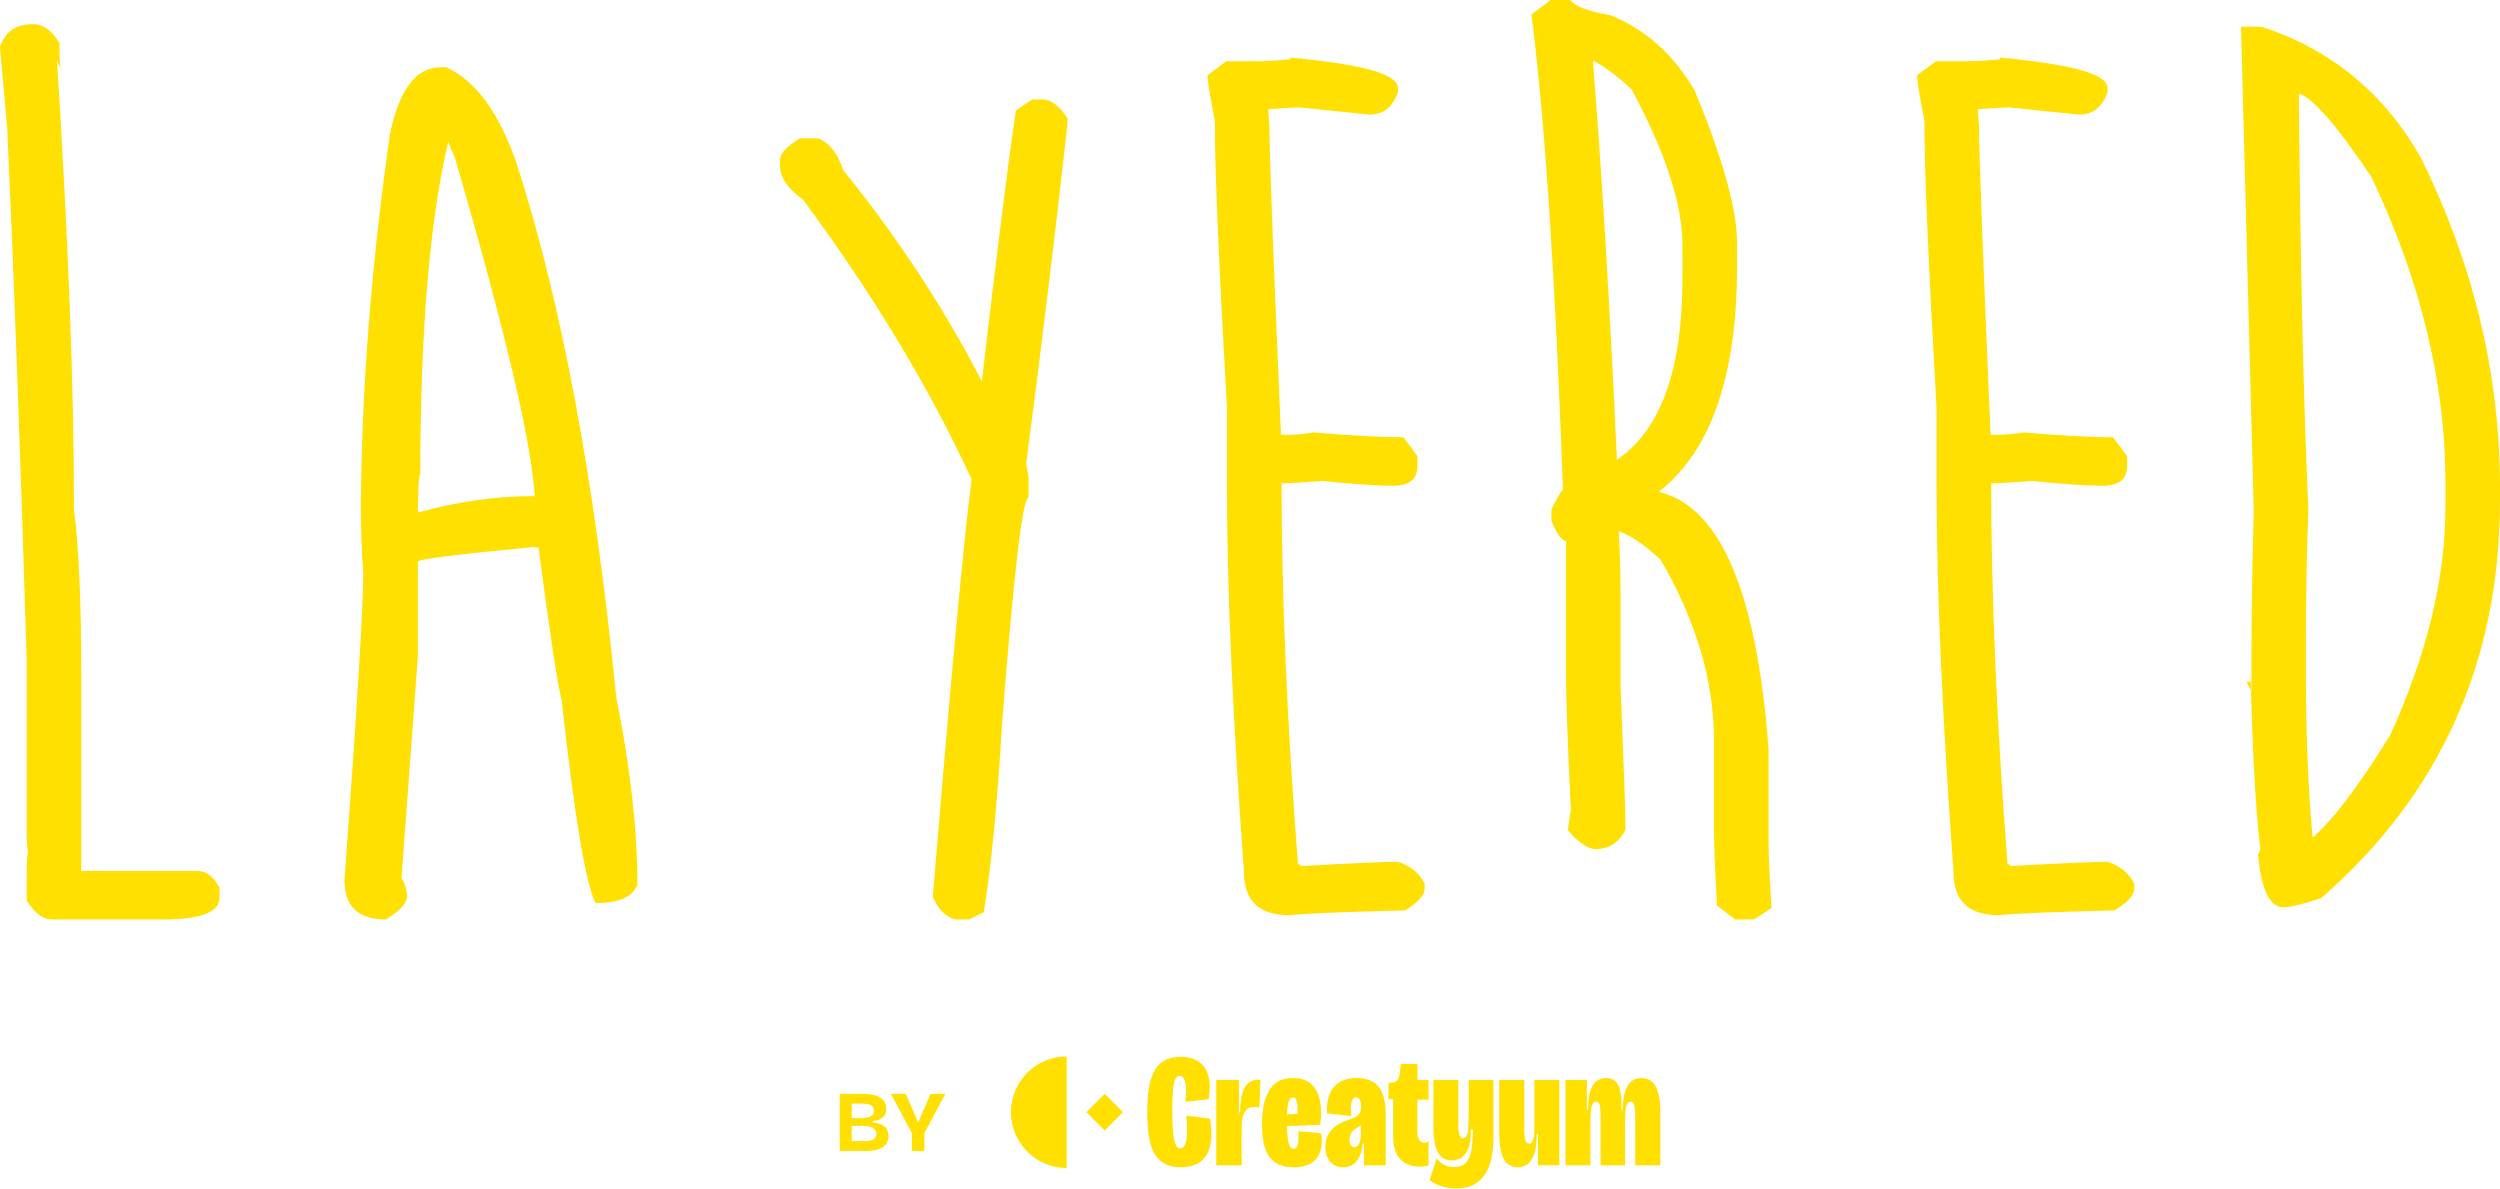
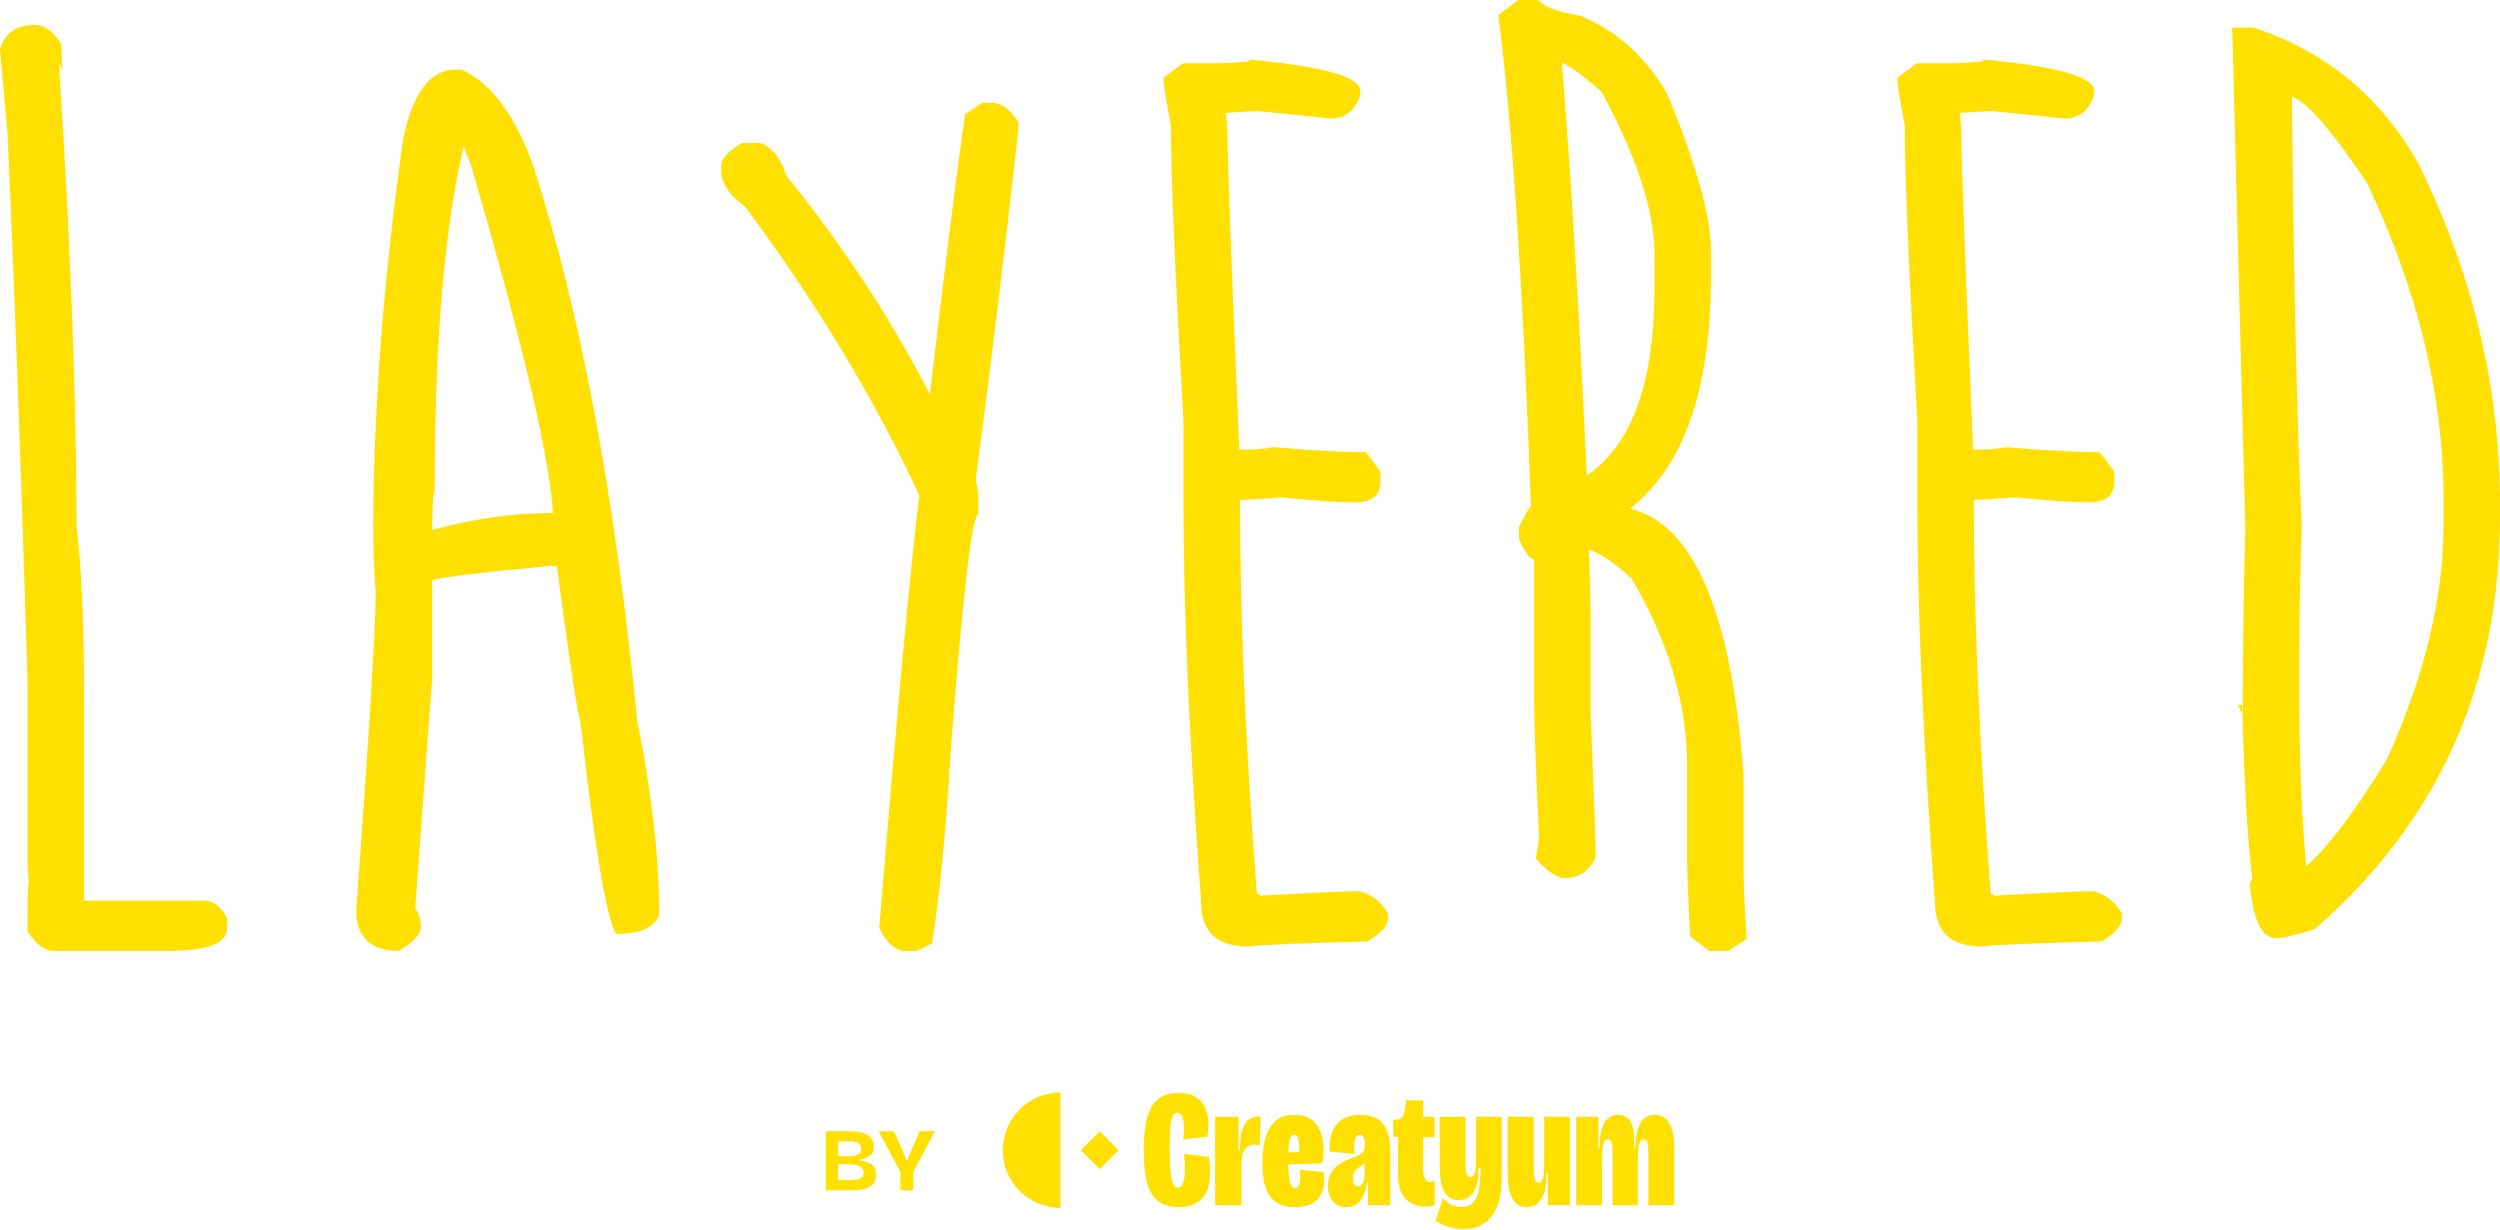
- <svg xmlns="http://www.w3.org/2000/svg" id="Layer_1" viewBox="0 0 908 431.64">
+ <svg xmlns="http://www.w3.org/2000/svg" id="Layer_1" viewBox="0 0 878 431.64">
  <defs>
    <style>.cls-1{fill:#ffe000;}</style>
  </defs>
-   <path class="cls-1" d="M305,418.04v-20.75h8.62c1.26,0,2.39.11,3.41.33,1.02.22,1.89.55,2.61.99.72.44,1.28,1.01,1.67,1.71.39.7.58,1.54.58,2.5,0,.82-.17,1.52-.52,2.12s-.88,1.09-1.59,1.48c-.71.39-1.67.64-2.86.77v.5c1.99.15,3.45.64,4.39,1.48.93.84,1.4,1.98,1.4,3.43,0,1.19-.31,2.2-.93,3-.62.81-1.54,1.42-2.77,1.82-1.23.41-2.76.61-4.61.61h-9.4ZM309.34,406.1h3.36c1.64,0,2.83-.22,3.6-.68.76-.45,1.15-1.12,1.15-2s-.35-1.53-1.04-1.95c-.69-.42-1.74-.63-3.14-.63h-3.93v5.25ZM309.34,414.43h5c1.34,0,2.34-.21,2.99-.63.65-.42.97-1.06.97-1.92,0-.98-.41-1.72-1.23-2.22-.82-.49-2.05-.74-3.71-.74h-4.02v5.5Z" />
-   <path class="cls-1" d="M331.2,418.04v-6.48l-7.64-14.27h5.41l4.43,10.22h.16l4.43-10.22h5.35l-7.58,14.24v6.51h-4.56Z" />
-   <rect class="cls-1" x="396.53" y="399.25" width="9.4" height="9.4" transform="translate(-168.12 402.02) rotate(-45)" />
-   <path class="cls-1" d="M367.17,403.95c0,11.19,9.07,20.25,20.25,20.25v-40.5c-11.18,0-20.25,9.07-20.25,20.25Z" />
-   <path class="cls-1" d="M430.83,405.22c.23,1.96.34,3.85.32,5.67-.02,1.82-.22,3.31-.59,4.46-.37,1.16-1.01,1.73-1.91,1.73-.67,0-1.21-.44-1.64-1.32-.43-.88-.74-2.36-.94-4.43-.2-2.07-.29-4.87-.29-8.4,0-2.19.05-4.06.15-5.61.1-1.55.24-2.8.44-3.76.2-.96.46-1.66.79-2.11.33-.45.75-.68,1.26-.68.7,0,1.25.37,1.64,1.12.39.74.63,1.82.7,3.23.08,1.41,0,3.09-.23,5.05l8.46-.94c.35-1.96.47-3.86.35-5.7-.12-1.84-.55-3.48-1.29-4.93-.74-1.45-1.87-2.6-3.38-3.46-1.51-.86-3.46-1.29-5.84-1.29-2.51,0-4.56.5-6.17,1.5-1.61,1-2.84,2.4-3.7,4.2-.86,1.8-1.46,3.93-1.79,6.4-.33,2.47-.5,5.15-.5,8.04,0,3.17.19,5.99.56,8.46.37,2.47,1.01,4.55,1.91,6.25.9,1.7,2.15,3,3.76,3.9,1.6.9,3.62,1.35,6.05,1.35,2.11,0,3.94-.36,5.49-1.09,1.55-.72,2.78-1.81,3.7-3.26.92-1.45,1.5-3.28,1.73-5.49.23-2.21.12-4.8-.35-7.78l-8.69-1.12Z" />
-   <path class="cls-1" d="M456.96,392.12c-1.17,0-2.26.33-3.26,1-1,.67-1.79,1.86-2.38,3.58-.59,1.72-.88,4.17-.88,7.34h-.47v-11.8h-8.22v31h9.22v-13.86c0-1.8.18-3.23.53-4.29.35-1.06.88-1.83,1.59-2.32.7-.49,1.59-.73,2.64-.73.31,0,.62.02.91.06.29.04.56.1.79.18l.35-10.1c-.16-.04-.29-.06-.41-.06h-.41Z" />
-   <path class="cls-1" d="M471.52,410.85c.08.78.12,1.56.12,2.32s-.05,1.45-.15,2.06c-.1.61-.27,1.1-.53,1.47-.26.37-.62.56-1.09.56-.86,0-1.49-.76-1.88-2.29-.32-1.26-.51-3.26-.57-5.99l12.08-.47c.35-2.58.41-4.92.18-7.02-.23-2.09-.75-3.88-1.56-5.37-.8-1.49-1.91-2.62-3.32-3.41-1.41-.78-3.15-1.17-5.23-1.17-2.27,0-4.13.46-5.58,1.38-1.45.92-2.58,2.18-3.41,3.79-.82,1.61-1.4,3.41-1.73,5.4-.33,2-.5,4.09-.5,6.28,0,2.31.18,4.42.53,6.34.35,1.92.96,3.56,1.82,4.93.86,1.37,2.04,2.43,3.52,3.17,1.49.74,3.37,1.12,5.64,1.12s4.24-.37,5.67-1.12c1.43-.74,2.5-1.73,3.2-2.97.7-1.23,1.12-2.57,1.26-4.02.14-1.45.07-2.86-.21-4.23l-8.28-.76ZM468.23,399.61c.31-.68.76-1.03,1.35-1.03.55,0,.96.3,1.23.91.27.61.43,1.57.47,2.88.02.64,0,1.39-.03,2.23l-3.81.15c.03-.8.07-1.54.14-2.2.12-1.27.33-2.25.65-2.94Z" />
-   <path class="cls-1" d="M498.62,392.91c-1.55-.92-3.46-1.38-5.73-1.38-1.88,0-3.52.27-4.93.82-1.41.55-2.57,1.37-3.49,2.47-.92,1.1-1.6,2.45-2.03,4.05-.43,1.61-.59,3.45-.47,5.52l8.81.94c-.16-1.53-.2-2.79-.12-3.79.08-1,.27-1.74.59-2.23.31-.49.74-.73,1.29-.73.59,0,1.04.27,1.35.82.31.55.47,1.37.47,2.47,0,.78-.1,1.44-.29,1.97-.2.53-.56.99-1.09,1.38-.53.39-1.28.76-2.26,1.12-.86.31-1.83.7-2.91,1.15-1.08.45-2.1,1.06-3.08,1.82-.98.76-1.78,1.73-2.41,2.91-.63,1.17-.94,2.64-.94,4.4,0,1.53.27,2.84.82,3.93.55,1.1,1.3,1.94,2.26,2.53.96.59,2.06.88,3.32.88,1.33,0,2.5-.32,3.52-.97,1.02-.65,1.84-1.61,2.47-2.91.63-1.29,1.02-2.88,1.17-4.76h.47v7.93h7.87v-18.73c0-3.01-.39-5.47-1.17-7.37-.78-1.9-1.95-3.31-3.49-4.23ZM494.1,413.91c-.1.51-.25.98-.44,1.41-.2.43-.44.76-.73,1-.29.23-.64.35-1.03.35-.43,0-.83-.2-1.2-.59-.37-.39-.56-1.12-.56-2.17,0-.67.09-1.23.26-1.7.18-.47.4-.86.68-1.17.27-.31.6-.61.97-.88.37-.27.76-.54,1.17-.79.35-.22.69-.47,1.03-.74v3.77c0,.51-.05,1.02-.15,1.53Z" />
-   <path class="cls-1" d="M514.8,386.43h-5.99l-.35,2.88c-.16,1.33-.45,2.32-.88,2.97-.43.65-1.27.97-2.53.97h-.76v5.99h1.7v13.27c0,3.8.85,6.62,2.55,8.46,1.7,1.84,4.08,2.76,7.13,2.76.59,0,1.14-.04,1.64-.12.51-.08,1.02-.2,1.53-.35v-8.87c-.23.23-.48.41-.73.53-.26.12-.54.18-.85.18-.74,0-1.34-.37-1.79-1.12-.45-.74-.68-1.86-.68-3.35v-11.22h4.05v-7.16h-4.05v-5.81Z" />
-   <path class="cls-1" d="M533.41,405.04c0,1.29-.02,2.45-.06,3.46-.04,1.02-.12,1.89-.23,2.61-.12.72-.31,1.28-.59,1.67-.27.39-.65.59-1.12.59-.7,0-1.17-.49-1.41-1.47-.24-.98-.35-2.56-.35-4.76v-14.91h-9.04v16.97c0,2.82.23,5.13.7,6.93.47,1.8,1.19,3.14,2.17,4.02.98.88,2.23,1.32,3.76,1.32,1.33,0,2.53-.35,3.61-1.06,1.08-.7,1.92-1.88,2.52-3.52.61-1.64.87-3.84.79-6.58h.88l-.23,3.82c-.12,2.27-.42,4.12-.91,5.55-.49,1.43-1.19,2.49-2.11,3.17-.92.68-2.1,1.03-3.55,1.03-1.33,0-2.54-.26-3.61-.79-1.08-.53-2.03-1.32-2.85-2.38l-2.53,7.99c.74.55,1.61,1.05,2.61,1.5,1,.45,2.09.8,3.29,1.06,1.19.25,2.44.38,3.73.38,2.7,0,4.9-.5,6.61-1.5,1.7-1,3.03-2.28,3.99-3.85.96-1.57,1.64-3.2,2.06-4.9.41-1.7.66-3.29.73-4.76.08-1.47.12-2.59.12-3.38v-21.02h-8.98v12.8Z" />
-   <path class="cls-1" d="M557.31,407.04c0,1.29,0,2.46-.03,3.49-.02,1.04-.1,1.91-.23,2.61-.14.7-.33,1.25-.59,1.64-.26.39-.62.59-1.09.59-.7,0-1.17-.48-1.41-1.44-.24-.96-.35-2.51-.35-4.67v-17.03h-9.1v19.03c0,4.38.54,7.59,1.61,9.63,1.08,2.04,2.79,3.05,5.14,3.05,1.29,0,2.46-.36,3.49-1.09,1.04-.72,1.86-1.96,2.47-3.7.61-1.74.91-4.16.91-7.25h.47v11.33h7.75v-31h-9.04v14.8Z" />
-   <path class="cls-1" d="M602.58,398.35c-.27-1.53-.7-2.79-1.26-3.79-.57-1-1.28-1.75-2.14-2.26-.86-.51-1.9-.76-3.11-.76-1.33,0-2.49.36-3.46,1.09-.98.72-1.74,1.92-2.29,3.58-.55,1.66-.88,3.94-1,6.84h-.47c.16-2.78.05-5.01-.32-6.69-.37-1.68-.99-2.91-1.85-3.67-.86-.76-2-1.15-3.41-1.15-1.29,0-2.43.37-3.41,1.12-.98.74-1.73,1.95-2.26,3.61-.53,1.66-.79,3.93-.79,6.78h-.47v-10.8h-7.75v31h9.04v-14.33c0-1.6.03-3.07.09-4.4.06-1.33.24-2.4.53-3.2.29-.8.77-1.2,1.44-1.2.47,0,.82.22,1.06.65.23.43.39,1.1.47,2,.08.9.12,2.06.12,3.46v17.03h8.87v-14.8c0-1.49.03-2.87.09-4.14.06-1.27.23-2.29.53-3.05.29-.76.77-1.15,1.44-1.15.47,0,.82.22,1.06.65.23.43.39,1.11.47,2.03.08.92.12,2.1.12,3.55v16.91h9.1v-19.5c0-2.07-.14-3.88-.41-5.4Z" />
+   <path class="cls-1" d="M290.01,418.04v-20.75h8.62c1.26,0,2.39.11,3.41.33,1.02.22,1.89.55,2.61.99.72.44,1.28,1.01,1.67,1.71.39.7.58,1.54.58,2.5,0,.82-.17,1.52-.52,2.12s-.88,1.09-1.59,1.48c-.71.39-1.67.64-2.86.77v.5c1.99.15,3.45.64,4.39,1.48.93.84,1.4,1.98,1.4,3.43,0,1.19-.31,2.2-.93,3-.62.81-1.54,1.42-2.77,1.82-1.23.41-2.76.61-4.61.61h-9.4ZM294.34,406.1h3.36c1.64,0,2.83-.22,3.6-.68.76-.45,1.15-1.12,1.15-2s-.35-1.53-1.04-1.95c-.69-.42-1.74-.63-3.14-.63h-3.93v5.25ZM294.34,414.43h5c1.34,0,2.34-.21,2.99-.63.65-.42.97-1.06.97-1.92,0-.98-.41-1.72-1.23-2.22-.82-.49-2.05-.74-3.71-.74h-4.02v5.5Z" />
+   <path class="cls-1" d="M316.2,418.04v-6.48l-7.64-14.27h5.41l4.43,10.22h.16l4.43-10.22h5.35l-7.58,14.24v6.51h-4.56Z" />
+   <rect class="cls-1" x="381.53" y="399.25" width="9.4" height="9.4" transform="translate(-172.51 391.42) rotate(-45)" />
+   <path class="cls-1" d="M352.17,403.95c0,11.19,9.07,20.25,20.25,20.25v-40.5c-11.18,0-20.25,9.07-20.25,20.25Z" />
+   <path class="cls-1" d="M415.83,405.22c.23,1.96.34,3.85.32,5.67-.02,1.82-.22,3.31-.59,4.46-.37,1.16-1.01,1.73-1.91,1.73-.67,0-1.21-.44-1.64-1.32-.43-.88-.74-2.36-.94-4.43-.2-2.07-.29-4.87-.29-8.4,0-2.19.05-4.06.15-5.61.1-1.55.24-2.8.44-3.76.2-.96.46-1.66.79-2.11.33-.45.75-.68,1.26-.68.7,0,1.25.37,1.64,1.12.39.74.63,1.82.7,3.23.08,1.41,0,3.09-.23,5.05l8.46-.94c.35-1.96.47-3.86.35-5.7-.12-1.84-.55-3.48-1.29-4.93-.74-1.45-1.87-2.6-3.38-3.46-1.51-.86-3.46-1.29-5.84-1.29-2.51,0-4.56.5-6.17,1.5-1.61,1-2.84,2.4-3.7,4.2-.86,1.8-1.46,3.93-1.79,6.4-.33,2.47-.5,5.15-.5,8.04,0,3.17.19,5.99.56,8.46.37,2.47,1.01,4.55,1.91,6.25.9,1.7,2.15,3,3.76,3.9,1.6.9,3.62,1.35,6.05,1.35,2.11,0,3.94-.36,5.49-1.09,1.55-.72,2.78-1.81,3.7-3.26.92-1.45,1.5-3.28,1.73-5.49.23-2.21.12-4.8-.35-7.78l-8.69-1.12Z" />
+   <path class="cls-1" d="M441.96,392.12c-1.17,0-2.26.33-3.26,1-1,.67-1.79,1.86-2.38,3.58-.59,1.72-.88,4.17-.88,7.34h-.47v-11.8h-8.22v31h9.22v-13.86c0-1.8.18-3.23.53-4.29.35-1.06.88-1.83,1.59-2.32.7-.49,1.59-.73,2.64-.73.31,0,.62.02.91.06.29.04.56.1.79.18l.35-10.1c-.16-.04-.29-.06-.41-.06h-.41Z" />
+   <path class="cls-1" d="M456.52,410.85c.08.78.12,1.56.12,2.32s-.05,1.45-.15,2.06c-.1.61-.27,1.1-.53,1.47-.26.37-.62.56-1.09.56-.86,0-1.49-.76-1.88-2.29-.32-1.26-.51-3.26-.57-5.99l12.08-.47c.35-2.58.41-4.92.18-7.02-.23-2.09-.75-3.88-1.56-5.37-.8-1.49-1.91-2.62-3.32-3.41-1.41-.78-3.15-1.17-5.23-1.17-2.27,0-4.13.46-5.58,1.38-1.45.92-2.58,2.18-3.41,3.79-.82,1.61-1.4,3.41-1.73,5.4-.33,2-.5,4.09-.5,6.28,0,2.31.18,4.42.53,6.34.35,1.92.96,3.56,1.82,4.93.86,1.37,2.04,2.43,3.52,3.17,1.49.74,3.37,1.12,5.64,1.12s4.24-.37,5.67-1.12c1.43-.74,2.5-1.73,3.2-2.97.7-1.23,1.12-2.57,1.26-4.02.14-1.45.07-2.86-.21-4.23l-8.28-.76ZM453.23,399.61c.31-.68.76-1.03,1.35-1.03.55,0,.96.3,1.23.91.27.61.43,1.57.47,2.88.02.64,0,1.39-.03,2.23l-3.81.15c.03-.8.07-1.54.14-2.2.12-1.27.33-2.25.65-2.94Z" />
+   <path class="cls-1" d="M483.62,392.91c-1.55-.92-3.46-1.38-5.73-1.38-1.88,0-3.52.27-4.93.82-1.41.55-2.57,1.37-3.49,2.47-.92,1.1-1.6,2.45-2.03,4.05-.43,1.61-.59,3.45-.47,5.52l8.81.94c-.16-1.53-.2-2.79-.12-3.79.08-1,.27-1.74.59-2.23.31-.49.74-.73,1.29-.73.59,0,1.04.27,1.35.82.31.55.47,1.37.47,2.47,0,.78-.1,1.44-.29,1.97-.2.53-.56.99-1.09,1.38-.53.39-1.28.76-2.26,1.12-.86.31-1.83.7-2.91,1.15-1.08.45-2.1,1.06-3.08,1.82-.98.76-1.78,1.73-2.41,2.91-.63,1.17-.94,2.64-.94,4.4,0,1.53.27,2.84.82,3.93.55,1.1,1.3,1.94,2.26,2.53.96.59,2.06.88,3.32.88,1.33,0,2.5-.32,3.52-.97,1.02-.65,1.84-1.61,2.47-2.91.63-1.29,1.02-2.88,1.17-4.76h.47v7.93h7.87v-18.73c0-3.01-.39-5.47-1.17-7.37-.78-1.9-1.95-3.31-3.49-4.23ZM479.1,413.91c-.1.51-.25.98-.44,1.41-.2.43-.44.76-.73,1-.29.23-.64.35-1.03.35-.43,0-.83-.2-1.2-.59-.37-.39-.56-1.12-.56-2.17,0-.67.09-1.23.26-1.7.18-.47.4-.86.68-1.17.27-.31.6-.61.97-.88.37-.27.76-.54,1.17-.79.35-.22.69-.47,1.03-.74v3.77c0,.51-.05,1.02-.15,1.53Z" />
+   <path class="cls-1" d="M499.8,386.43h-5.99l-.35,2.88c-.16,1.33-.45,2.32-.88,2.97-.43.65-1.27.97-2.53.97h-.76v5.99h1.7v13.27c0,3.8.85,6.62,2.55,8.46,1.7,1.84,4.08,2.76,7.13,2.76.59,0,1.14-.04,1.64-.12.51-.08,1.02-.2,1.53-.35v-8.87c-.23.23-.48.41-.73.53-.26.12-.54.18-.85.18-.74,0-1.34-.37-1.79-1.12-.45-.74-.68-1.86-.68-3.35v-11.22h4.05v-7.16h-4.05v-5.81Z" />
+   <path class="cls-1" d="M518.41,405.04c0,1.29-.02,2.45-.06,3.46-.04,1.02-.12,1.89-.23,2.61-.12.72-.31,1.28-.59,1.67-.27.39-.65.59-1.12.59-.7,0-1.17-.49-1.41-1.47-.24-.98-.35-2.56-.35-4.76v-14.91h-9.04v16.97c0,2.82.23,5.13.7,6.93.47,1.8,1.19,3.14,2.17,4.02.98.88,2.23,1.32,3.76,1.32,1.33,0,2.53-.35,3.61-1.06,1.08-.7,1.92-1.88,2.52-3.52.61-1.64.87-3.84.79-6.58h.88l-.23,3.82c-.12,2.27-.42,4.12-.91,5.55-.49,1.43-1.19,2.49-2.11,3.17-.92.68-2.1,1.03-3.55,1.03-1.33,0-2.54-.26-3.61-.79-1.08-.53-2.03-1.32-2.85-2.38l-2.53,7.99c.74.55,1.61,1.05,2.61,1.5,1,.45,2.09.8,3.29,1.06,1.19.25,2.44.38,3.73.38,2.7,0,4.9-.5,6.61-1.5,1.7-1,3.03-2.28,3.99-3.85.96-1.57,1.64-3.2,2.06-4.9.41-1.7.66-3.29.73-4.76.08-1.47.12-2.59.12-3.38v-21.02h-8.98v12.8Z" />
+   <path class="cls-1" d="M542.31,407.04c0,1.29,0,2.46-.03,3.49-.02,1.04-.1,1.91-.23,2.61-.14.7-.33,1.25-.59,1.64-.26.39-.62.59-1.09.59-.7,0-1.17-.48-1.41-1.44-.24-.96-.35-2.51-.35-4.67v-17.03h-9.1v19.03c0,4.38.54,7.59,1.61,9.63,1.08,2.04,2.79,3.05,5.14,3.05,1.29,0,2.46-.36,3.49-1.09,1.04-.72,1.86-1.96,2.47-3.7.61-1.74.91-4.16.91-7.25h.47v11.33h7.75v-31h-9.04v14.8Z" />
+   <path class="cls-1" d="M587.58,398.35c-.27-1.53-.7-2.79-1.26-3.79-.57-1-1.28-1.75-2.14-2.26-.86-.51-1.9-.76-3.11-.76-1.33,0-2.49.36-3.46,1.09-.98.72-1.74,1.92-2.29,3.58-.55,1.66-.88,3.94-1,6.84h-.47c.16-2.78.05-5.01-.32-6.69-.37-1.68-.99-2.91-1.85-3.67-.86-.76-2-1.15-3.41-1.15-1.29,0-2.43.37-3.41,1.12-.98.74-1.73,1.95-2.26,3.61-.53,1.66-.79,3.93-.79,6.78h-.47v-10.8h-7.75v31h9.04v-14.33c0-1.6.03-3.07.09-4.4.06-1.33.24-2.4.53-3.2.29-.8.77-1.2,1.44-1.2.47,0,.82.22,1.06.65.23.43.39,1.1.47,2,.08.9.12,2.06.12,3.46v17.03h8.87v-14.8c0-1.49.03-2.87.09-4.14.06-1.27.23-2.29.53-3.05.29-.76.77-1.15,1.44-1.15.47,0,.82.22,1.06.65.23.43.39,1.11.47,2.03.08.92.12,2.1.12,3.55v16.91h9.1v-19.5c0-2.07-.14-3.88-.41-5.4Z" />
  <path class="cls-1" d="M11.67,8.81h.88c3.23,0,6.24,2.28,9.03,6.83,0,6.61.29,9.91.88,9.91l-1.76-3.52c4.11,64.62,6.17,118.88,6.17,162.79,1.76,14.25,2.64,34,2.64,59.26v72.25h42.07c3.38,0,6.09,2.06,8.15,6.17v3.52c0,5.29-6.83,7.93-20.49,7.93H18.72c-3.08,0-6.1-2.28-9.03-6.83v-6.39c0-7.05.14-10.57.44-10.57l-.44-5.95v-64.54C7.34,162.42,4.99,98.17,2.64,46.92L0,17.18c1.76-5.58,5.65-8.37,11.67-8.37Z" />
  <path class="cls-1" d="M159.92,24.45h2.2c10.57,4.85,19.02,16.3,25.33,34.36,16.45,50.81,28.56,115.58,36.35,194.29,5.14,25.55,7.71,48.32,7.71,68.29-1.76,4.41-6.83,6.61-15.2,6.61-3.52-6.75-7.64-31.35-12.34-73.79-1.32-4.55-4.11-22.98-8.37-55.29l-1.98-.22c-27.9,2.64-41.85,4.41-41.85,5.29v34.36l-5.95,80.62c1.32,1.91,1.98,4.11,1.98,6.61s-2.57,5.29-7.71,8.37c-9.99,0-14.98-4.77-14.98-14.32,4.55-61.97,6.83-99.13,6.83-111.46-.59-8.07-.88-16.3-.88-24.67.29-42.44,3.82-87.38,10.57-134.81,3.38-16.15,9.47-24.23,18.28-24.23ZM163.89,47.14c-7.49,28.78-11.23,70.57-11.23,125.34-.59,0-.88,5.66-.88,16.96v-3.3c14.24-3.97,28.42-5.95,42.51-5.95v3.3c0-17.62-9.69-59.7-29.08-126.22-3.67-7.93-4.11-11.31-1.32-10.13Z" />
-   <path class="cls-1" d="M374.92,36.13h3.74c3.08,0,6.09,2.28,9.03,6.83v2.2c-4.7,42.15-9.69,83.19-14.98,123.14l.88,5.07v7.27c-2.2,0-5.44,27.68-9.69,83.05-1.76,29.23-3.97,51.77-6.61,67.63l-5.29,2.64h-5.07c-3.38-.88-6.1-3.6-8.15-8.15,6.46-78.12,11.16-128.72,14.1-151.77-15.57-33.63-35.98-67.48-61.24-101.55-5.58-3.97-8.37-8.15-8.37-12.56v-1.76c0-2.35,2.42-4.99,7.27-7.93h6.61c4.11,1.62,7.12,5.44,9.03,11.45,23.35,28.93,42.29,58.89,56.83,89.87h-7.93c6.17-53.31,10.79-90.46,13.88-111.46l5.95-3.97Z" />
-   <path class="cls-1" d="M472.72,21.15l1.98,1.1c-4.11,0-6.17-.44-6.17-1.32,26.14,2.35,39.21,6.02,39.21,11.01v1.54c-1.91,5.44-5.36,8.15-10.35,8.15l-25.55-2.64c-1.18,0-4.92.22-11.23.66l.44,6.17c0,9.69,1.39,47.07,4.19,112.12h.88c4.26,0,7.93-.29,11.01-.88,13.8,1.18,24.67,1.76,32.6,1.76l5.07,6.83v3.74c0,4.7-3.01,7.05-9.03,7.05-5.29,0-13.81-.59-25.55-1.76-7.79.59-12.7.88-14.76.88v-.88c0,41.41,1.98,87.82,5.95,139.22.73,0,1.1.22,1.1.66,18.36-1.03,30.1-1.54,35.25-1.54,4.55,1.47,7.78,4.11,9.69,7.93v1.76c0,2.35-2.35,4.99-7.05,7.93-23.35.59-37.38,1.17-42.07,1.76-11.01,0-16.52-5.21-16.52-15.64-4.11-56.1-6.17-102.87-6.17-140.32v-28.2c-2.94-51.69-4.41-86.49-4.41-104.41-1.76-8.81-2.64-14.32-2.64-16.52l6.83-5.07h11.9c3.23,0,8.37-.36,15.42-1.1Z" />
-   <path class="cls-1" d="M563.26,0h7.05c1.76,2.35,6.61,4.19,14.54,5.51,12.78,5.14,22.98,14.25,30.62,27.31,10.28,24.82,15.42,43.25,15.42,55.29v8.81c0,39.65-9.47,66.89-28.42,81.72,22.32,5.29,35.61,36.42,39.87,93.4v33.7c0,4.99.36,13,1.1,24.01l-6.39,4.19h-6.83l-6.61-5.07c-.74-13.07-1.1-22.54-1.1-28.42v-31.72c0-21.44-6.46-43.25-19.38-65.42-7.93-7.49-14.61-11.23-20.05-11.23h4.85c.44,9.69.66,17.62.66,23.79v33.48c1.17,29.08,1.76,45.53,1.76,49.34v2.64c-2.35,4.7-5.95,7.05-10.79,7.05-2.79,0-6.17-2.27-10.13-6.83l1.1-7.49c-1.18-24.67-1.76-41.04-1.76-49.12v-48.46c-1.47,0-3.23-2.42-5.29-7.27v-4.19c2.35-4.7,3.74-7.05,4.19-7.05-2.79-77.54-6.61-135.1-11.45-172.7l7.05-5.29ZM578.46,21.15c3.23,39.8,6.17,88.41,8.81,145.83,15.86-10.72,23.79-32.6,23.79-65.64v-12.34c0-14.83-6.17-33.7-18.5-56.61-8.23-7.49-14.03-11.23-17.4-11.23h3.3Z" />
-   <path class="cls-1" d="M730.45,21.15l1.98,1.1c-4.11,0-6.17-.44-6.17-1.32,26.14,2.35,39.21,6.02,39.21,11.01v1.54c-1.91,5.44-5.36,8.15-10.35,8.15l-25.55-2.64c-1.18,0-4.92.22-11.23.66l.44,6.17c0,9.69,1.39,47.07,4.19,112.12h.88c4.26,0,7.93-.29,11.01-.88,13.8,1.18,24.67,1.76,32.6,1.76l5.07,6.83v3.74c0,4.7-3.01,7.05-9.03,7.05-5.29,0-13.81-.59-25.55-1.76-7.79.59-12.7.88-14.76.88v-.88c0,41.41,1.98,87.82,5.95,139.22.73,0,1.1.22,1.1.66,18.36-1.03,30.1-1.54,35.24-1.54,4.55,1.47,7.78,4.11,9.69,7.93v1.76c0,2.35-2.35,4.99-7.05,7.93-23.35.59-37.38,1.17-42.07,1.76-11.01,0-16.52-5.21-16.52-15.64-4.11-56.1-6.17-102.87-6.17-140.32v-28.2c-2.94-51.69-4.41-86.49-4.41-104.41-1.76-8.81-2.64-14.32-2.64-16.52l6.83-5.07h11.9c3.23,0,8.37-.36,15.42-1.1Z" />
-   <path class="cls-1" d="M813.94,9.69h7.49c25.4,8.37,44.72,24.31,57.93,47.8,19.09,38.77,28.64,78.64,28.64,119.61v4.41c0,58.74-21.66,106.98-64.98,144.72-6.76,2.2-11.31,3.3-13.66,3.3-4.99,0-8.08-6.39-9.25-19.16l.88-1.76c-1.62-12.92-2.79-33.26-3.52-61.02h-1.54l1.76,3.52v-1.76c0-23.2.29-44.35.88-63.44l-4.63-176.22ZM834.87,33.92v-5.73c.58,66.23,1.76,118.51,3.52,156.84-.59,15.72-.88,31.87-.88,48.46v10.57c0,22.18.8,42.22,2.42,60.14,7.49-6.46,16.89-18.87,28.2-37.23,13.36-29.37,20.05-56.98,20.05-82.83v-8.81c0-36.27-8.96-73.28-26.87-111.02-12.34-18.5-21.15-28.64-26.43-30.4Z" />
+   <path class="cls-1" d="M344.92,36.13h3.74c3.08,0,6.09,2.28,9.03,6.83v2.2c-4.7,42.15-9.69,83.19-14.98,123.14l.88,5.07v7.27c-2.2,0-5.44,27.68-9.69,83.05-1.76,29.23-3.97,51.77-6.61,67.63l-5.29,2.64h-5.07c-3.38-.88-6.1-3.6-8.15-8.15,6.46-78.12,11.16-128.72,14.1-151.77-15.57-33.63-35.98-67.48-61.24-101.55-5.58-3.97-8.37-8.15-8.37-12.56v-1.76c0-2.35,2.42-4.99,7.27-7.93h6.61c4.11,1.62,7.12,5.44,9.03,11.45,23.35,28.93,42.29,58.89,56.83,89.87h-7.93c6.17-53.31,10.79-90.46,13.88-111.46l5.95-3.97Z" />
+   <path class="cls-1" d="M442.72,21.15l1.98,1.1c-4.11,0-6.17-.44-6.17-1.32,26.14,2.35,39.21,6.02,39.21,11.01v1.54c-1.91,5.44-5.36,8.15-10.35,8.15l-25.55-2.64c-1.18,0-4.92.22-11.23.66l.44,6.17c0,9.69,1.39,47.07,4.19,112.12h.88c4.26,0,7.93-.29,11.01-.88,13.8,1.18,24.67,1.76,32.6,1.76l5.07,6.83v3.74c0,4.7-3.01,7.05-9.03,7.05-5.29,0-13.81-.59-25.55-1.76-7.79.59-12.7.88-14.76.88v-.88c0,41.41,1.98,87.82,5.95,139.22.73,0,1.1.22,1.1.66,18.36-1.03,30.1-1.54,35.25-1.54,4.55,1.47,7.78,4.11,9.69,7.93v1.76c0,2.35-2.35,4.99-7.05,7.93-23.35.59-37.38,1.17-42.07,1.76-11.01,0-16.52-5.21-16.52-15.64-4.11-56.1-6.17-102.87-6.17-140.32v-28.2c-2.94-51.69-4.41-86.49-4.41-104.41-1.76-8.81-2.64-14.32-2.64-16.52l6.83-5.07h11.9c3.23,0,8.37-.36,15.42-1.1Z" />
+   <path class="cls-1" d="M533.26,0h7.05c1.76,2.35,6.61,4.19,14.54,5.51,12.78,5.14,22.98,14.25,30.62,27.31,10.28,24.82,15.42,43.25,15.42,55.29v8.81c0,39.65-9.47,66.89-28.42,81.72,22.32,5.29,35.61,36.42,39.87,93.4v33.7c0,4.99.36,13,1.1,24.01l-6.39,4.19h-6.83l-6.61-5.07c-.74-13.07-1.1-22.54-1.1-28.42v-31.72c0-21.44-6.46-43.25-19.38-65.42-7.93-7.49-14.61-11.23-20.05-11.23h4.85c.44,9.69.66,17.62.66,23.79v33.48c1.17,29.08,1.76,45.53,1.76,49.34v2.64c-2.35,4.7-5.95,7.05-10.79,7.05-2.79,0-6.17-2.27-10.13-6.83l1.1-7.49c-1.18-24.67-1.76-41.04-1.76-49.12v-48.46c-1.47,0-3.23-2.42-5.29-7.27v-4.19c2.35-4.7,3.74-7.05,4.19-7.05-2.79-77.54-6.61-135.1-11.45-172.7l7.05-5.29ZM548.46,21.15c3.23,39.8,6.17,88.41,8.81,145.83,15.86-10.72,23.79-32.6,23.79-65.64v-12.34c0-14.83-6.17-33.7-18.5-56.61-8.23-7.49-14.03-11.23-17.4-11.23h3.3Z" />
+   <path class="cls-1" d="M700.45,21.15l1.98,1.1c-4.11,0-6.17-.44-6.17-1.32,26.14,2.35,39.21,6.02,39.21,11.01v1.54c-1.91,5.44-5.36,8.15-10.35,8.15l-25.55-2.64c-1.18,0-4.92.22-11.23.66l.44,6.17c0,9.69,1.39,47.07,4.19,112.12h.88c4.26,0,7.93-.29,11.01-.88,13.8,1.18,24.67,1.76,32.6,1.76l5.07,6.83v3.74c0,4.7-3.01,7.05-9.03,7.05-5.29,0-13.81-.59-25.55-1.76-7.79.59-12.7.88-14.76.88v-.88c0,41.41,1.98,87.82,5.95,139.22.73,0,1.1.22,1.1.66,18.36-1.03,30.1-1.54,35.25-1.54,4.55,1.47,7.78,4.11,9.69,7.93v1.76c0,2.35-2.35,4.99-7.05,7.93-23.35.59-37.38,1.17-42.07,1.76-11.01,0-16.52-5.21-16.52-15.64-4.11-56.1-6.17-102.87-6.17-140.32v-28.2c-2.94-51.69-4.41-86.49-4.41-104.41-1.76-8.81-2.64-14.32-2.64-16.52l6.83-5.07h11.9c3.23,0,8.37-.36,15.42-1.1Z" />
+   <path class="cls-1" d="M783.94,9.69h7.49c25.4,8.37,44.72,24.31,57.93,47.8,19.09,38.77,28.64,78.64,28.64,119.61v4.41c0,58.74-21.66,106.98-64.98,144.72-6.76,2.2-11.31,3.3-13.66,3.3-4.99,0-8.08-6.39-9.25-19.16l.88-1.76c-1.62-12.92-2.79-33.26-3.52-61.02h-1.54l1.76,3.52v-1.76c0-23.2.29-44.35.88-63.44l-4.63-176.23ZM804.87,33.92v-5.73c.58,66.23,1.76,118.51,3.52,156.84-.59,15.72-.88,31.87-.88,48.46v10.57c0,22.18.8,42.22,2.42,60.14,7.49-6.46,16.89-18.87,28.2-37.23,13.36-29.37,20.05-56.98,20.05-82.83v-8.81c0-36.27-8.96-73.28-26.87-111.02-12.34-18.5-21.15-28.64-26.43-30.4Z" />
</svg>
